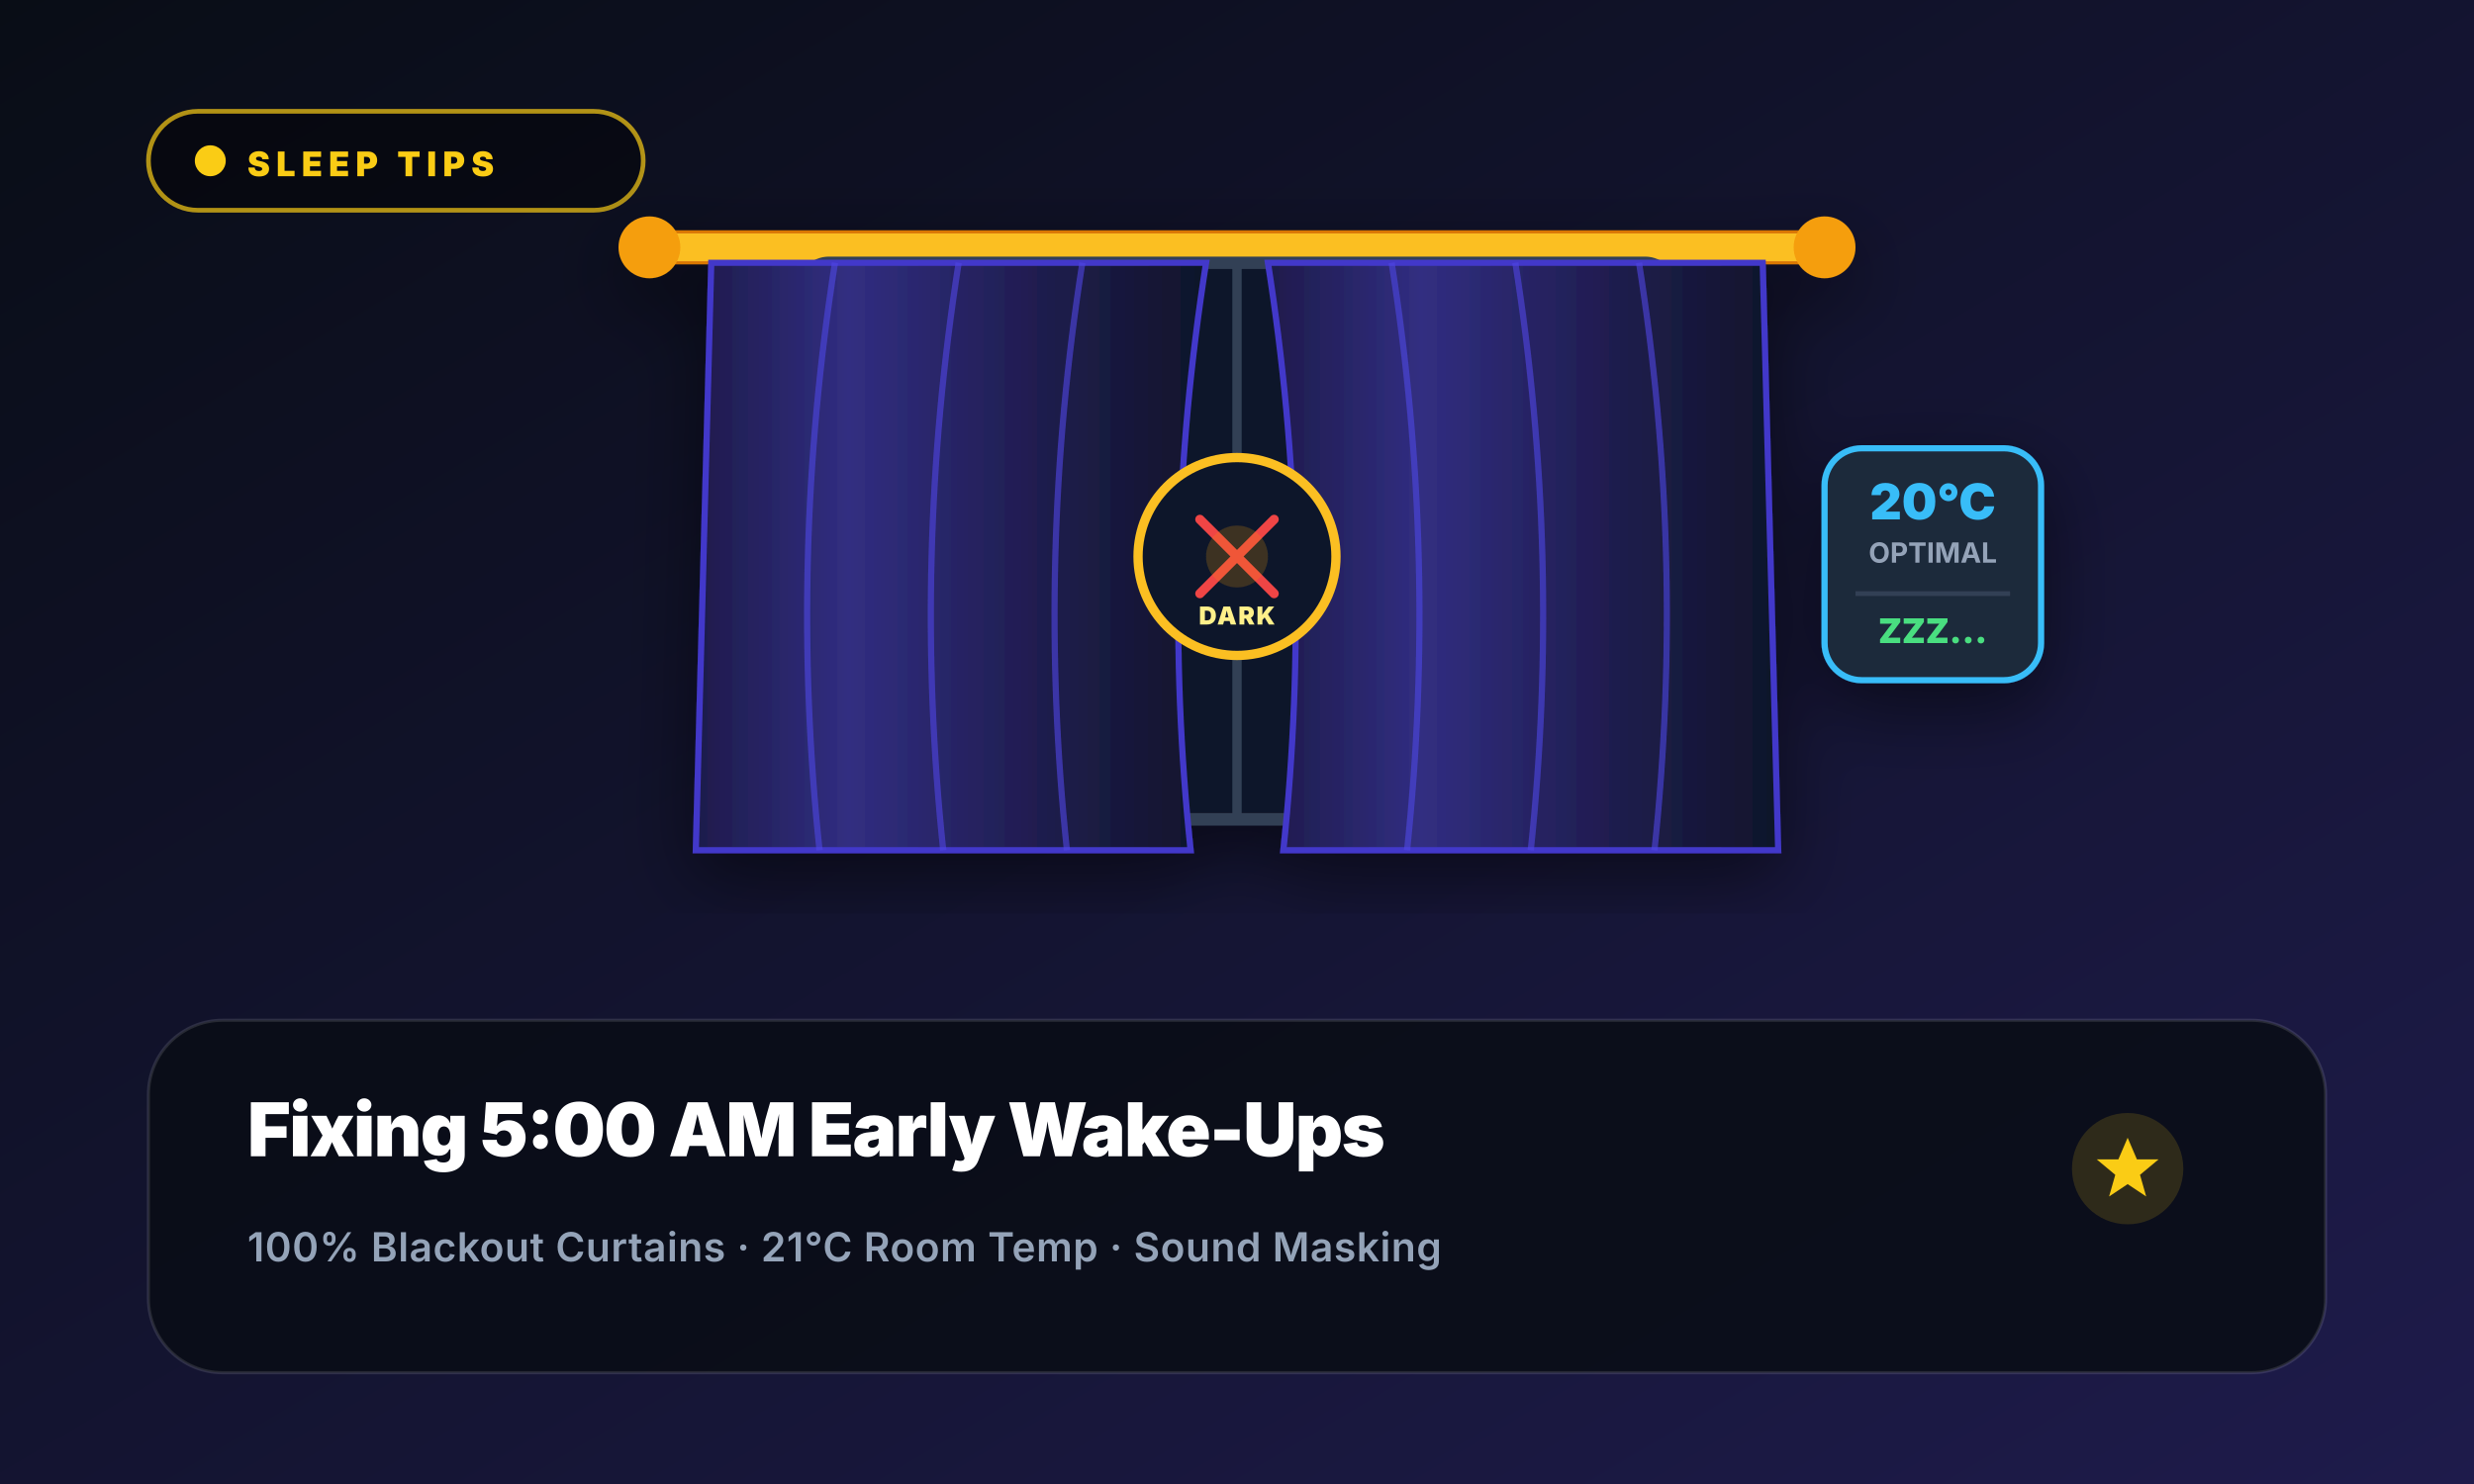
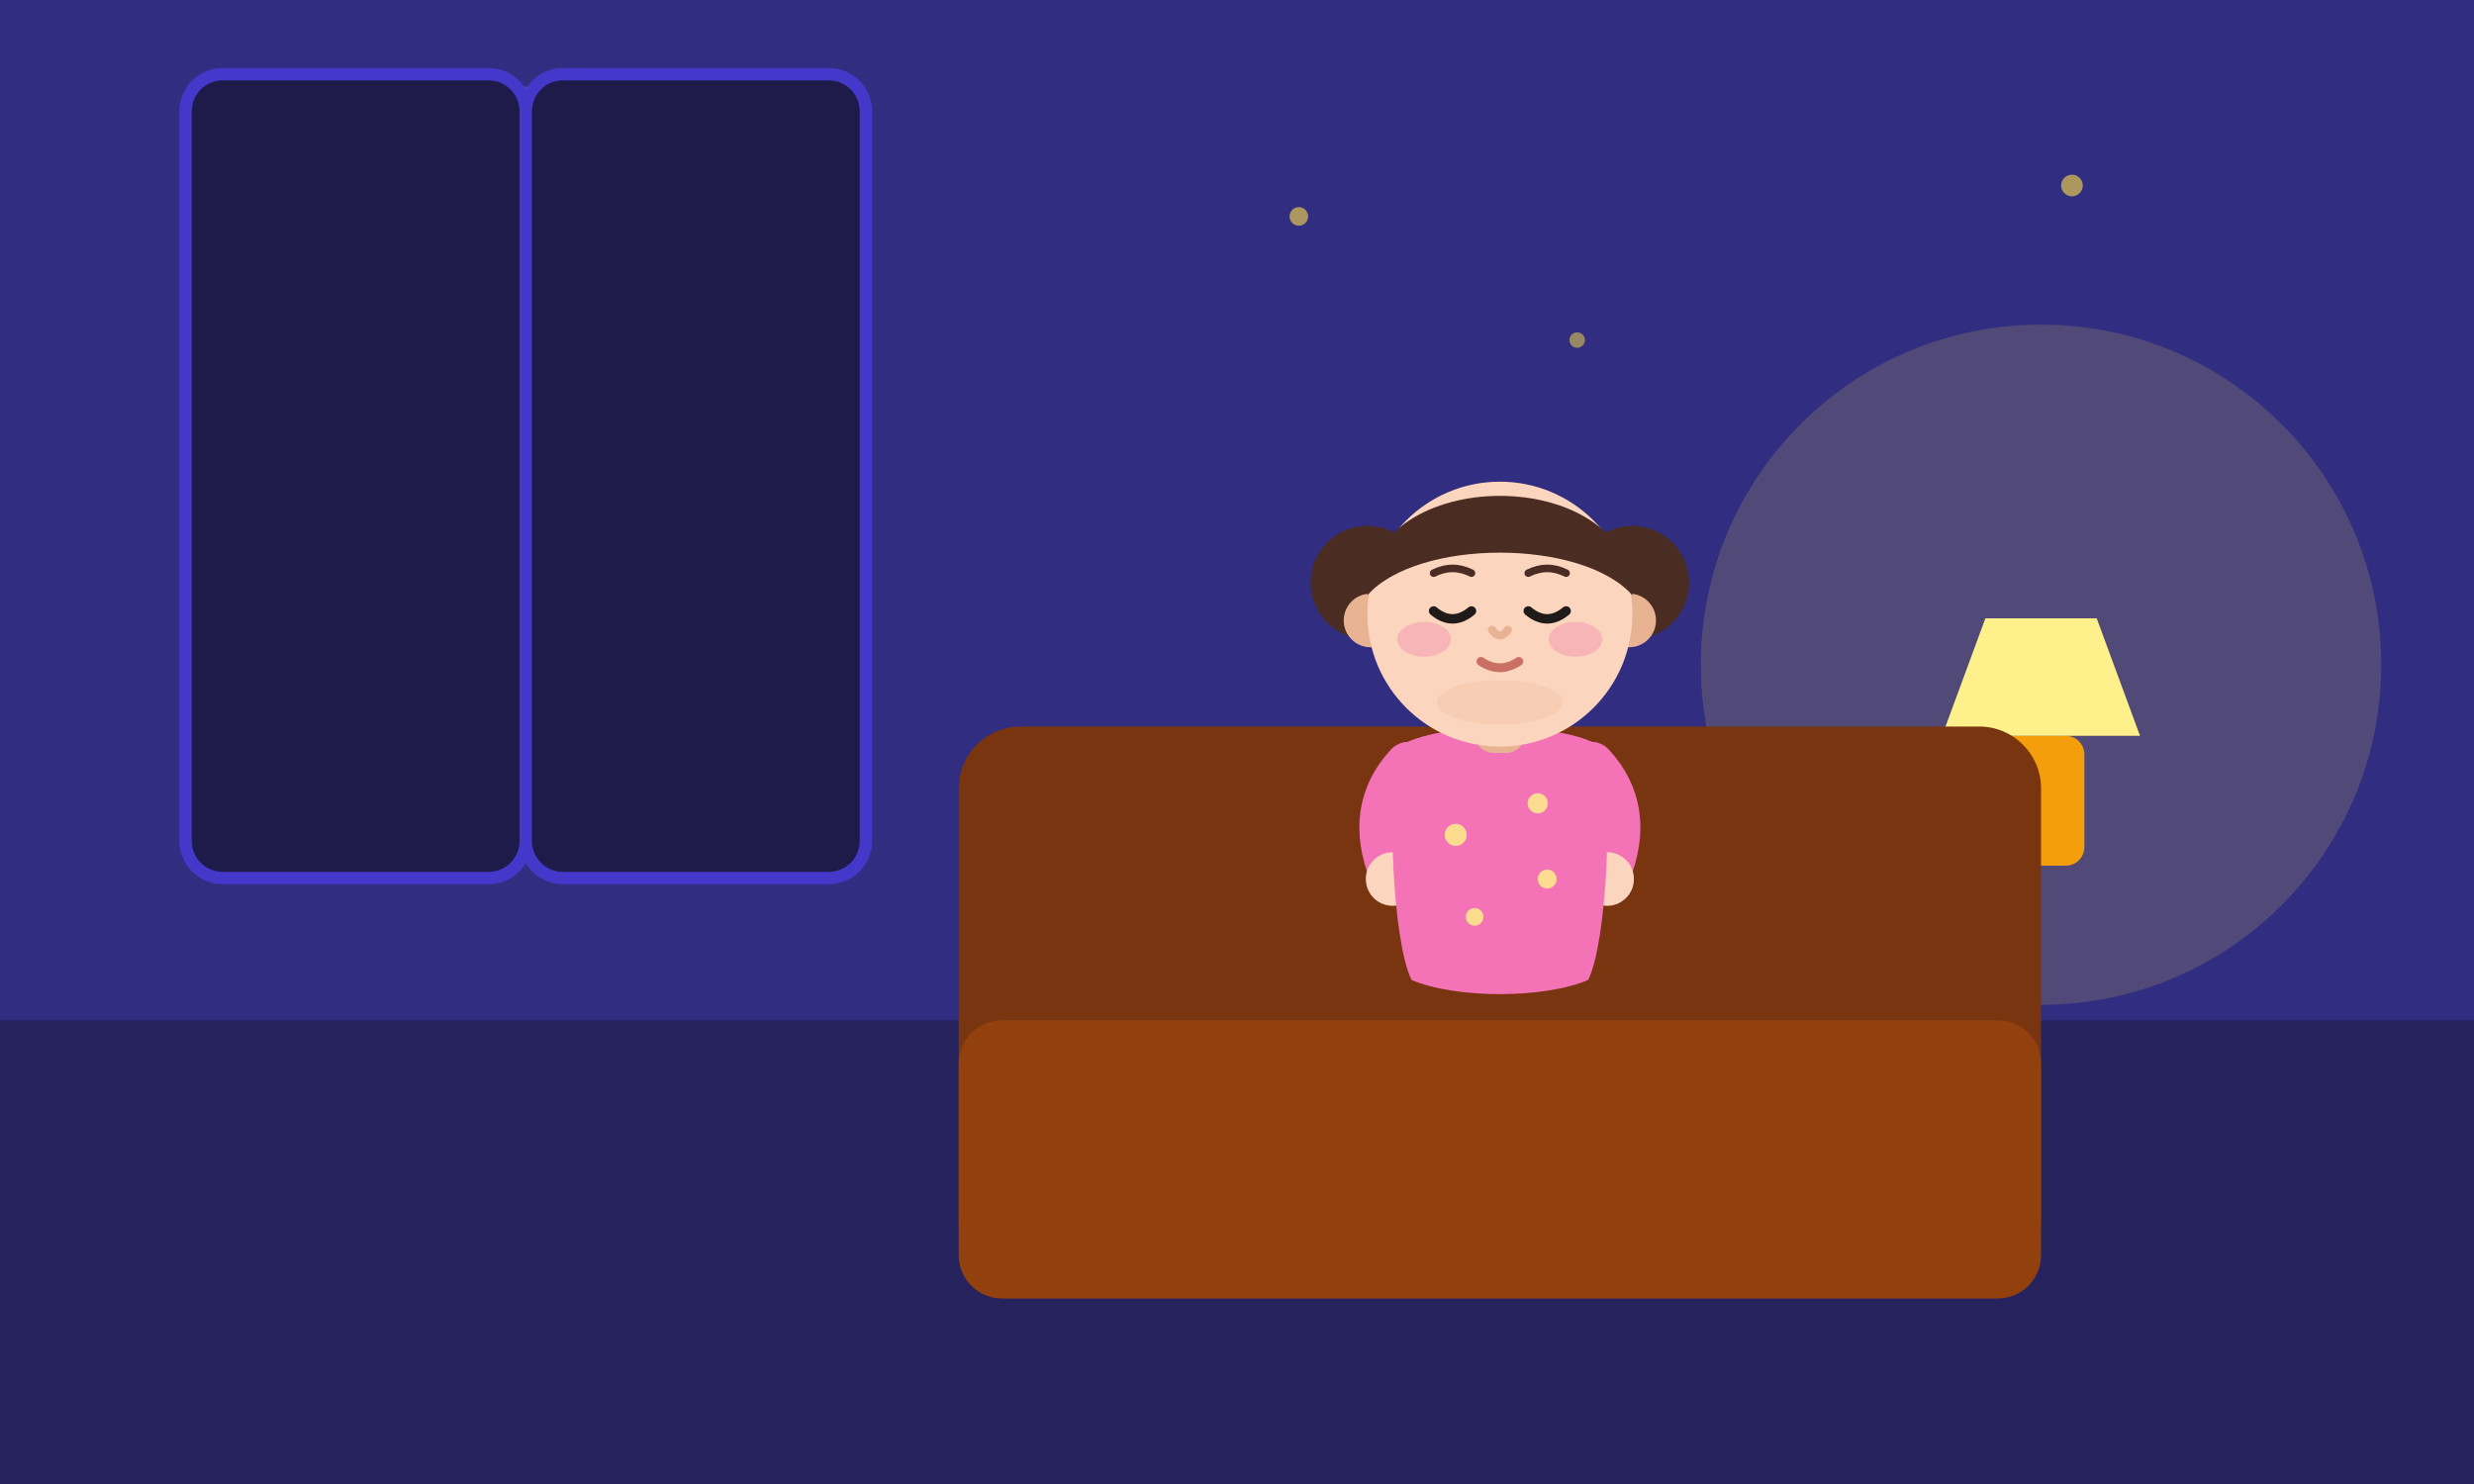
<svg xmlns="http://www.w3.org/2000/svg" viewBox="0 0 800 480" width="800" height="480">
  <defs>
-     <linearGradient id="bgGrad" x1="0%" y1="0%" x2="100%" y2="100%">
-       <stop offset="0%" stop-color="#090d16" />
-       <stop offset="100%" stop-color="#1e1b4b" />
-     </linearGradient>
-     <linearGradient id="curtainGrad" x1="0%" y1="0%" x2="100%" y2="0%">
-       <stop offset="0%" stop-color="#1e1b4b" />
-       <stop offset="30%" stop-color="#312e81" />
-       <stop offset="70%" stop-color="#1e1b4b" />
-       <stop offset="100%" stop-color="#0f172a" />
-     </linearGradient>
-     <filter id="shadow" x="-10%" y="-10%" width="120%" height="120%">
-       <feDropShadow dx="0" dy="8" stdDeviation="12" flood-color="#000000" flood-opacity="0.5" />
+     <filter id="softShadow_s5" x="-20%" y="-20%" width="140%" height="140%">
+       <feDropShadow dx="0" dy="8" stdDeviation="10" flood-color="#1e293b" flood-opacity="0.12" />
    </filter>
  </defs>
-   <rect width="800" height="480" fill="url(#bgGrad)" />
-   <g transform="translate(48, 36)">
-     <rect width="160" height="32" rx="16" fill="#000000" opacity="0.4" />
-     <rect width="160" height="32" rx="16" fill="none" stroke="#facc15" stroke-width="1.5" opacity="0.7" />
-     <circle cx="20" cy="16" r="5" fill="#facc15" />
-     <text x="32" y="21" font-family="system-ui, -apple-system, sans-serif" font-weight="900" font-size="11" fill="#facc15" letter-spacing="2">SLEEP TIPS</text>
+   <rect width="800" height="480" fill="#312E81" />
+   <rect y="330" width="800" height="150" fill="#1E1B4B" opacity="0.65" />
+   <rect x="85" y="42" width="170" height="185" rx="18" fill="#1E1B4B" stroke="#6366F1" stroke-width="6" />
+   <path d="M195,88 A24,24 0 1,0 212,118 A18,18 0 1,1 195,88 Z" fill="#FEF08A" />
+   <circle cx="122" cy="82" r="3" fill="#FEF08A" />
+   <circle cx="152" cy="112" r="2.2" fill="#FFFFFF" />
+   <circle cx="132" cy="148" r="2.8" fill="#FEF08A" />
+   <circle cx="420" cy="70" r="3" fill="#FDE047" opacity="0.6" />
+   <circle cx="510" cy="110" r="2.5" fill="#FDE047" opacity="0.5" />
+   <circle cx="670" cy="60" r="3.5" fill="#FDE047" opacity="0.6" />
+   <circle cx="660" cy="215" r="110" fill="#FDE047" opacity="0.16" />
+   <rect x="646" y="238" width="28" height="42" rx="6" fill="#F59E0B" />
+   <polygon points="628,238 692,238 678,200 642,200" fill="#FEF08A" />
+   <rect x="65" y="28" width="210" height="220" rx="16" fill="#FDE047" opacity="0.22" />
+   <rect x="60" y="24" width="110" height="260" rx="12" fill="#1E1B4B" stroke="#4338CA" stroke-width="4" />
+   <rect x="170" y="24" width="110" height="260" rx="12" fill="#1E1B4B" stroke="#4338CA" stroke-width="4" />
+   <rect x="310" y="235" width="350" height="180" rx="20" fill="#78350F" />
+   <g transform="translate(485, 268) scale(1.02)">
+     <path d="M-29,-20 Q-42,-6 -34,14" fill="none" stroke="#F472B6" stroke-width="15" stroke-linecap="round" />
+     <circle cx="-34" cy="16" r="8.5" fill="#FBD5BD" />
+     <path d="M29,-20 Q42,-6 34,14" fill="none" stroke="#F472B6" stroke-width="15" stroke-linecap="round" />
+     <circle cx="34" cy="16" r="8.5" fill="#FBD5BD" />
+     <path d="M-32,-26 C-36,-10 -34,36 -28,48 C-14,54 14,54 28,48 C34,36 36,-10 32,-26 C20,-34 -20,-34 -32,-26 Z" fill="#F472B6" />
+     <circle cx="-14" cy="2" r="3.5" fill="#FEF08A" opacity="0.85" />
+     <circle cx="15" cy="16" r="3" fill="#FEF08A" opacity="0.85" />
+     <circle cx="-8" cy="28" r="2.8" fill="#FEF08A" opacity="0.85" />
+     <circle cx="12" cy="-8" r="3.2" fill="#FEF08A" opacity="0.85" />
+     <rect x="-8" y="-38" width="16" height="14" rx="6" fill="#E8B393" />
+     <circle cx="-42" cy="-78" r="18" fill="#4A2C22" />
+     <circle cx="42" cy="-78" r="18" fill="#4A2C22" />
+     <circle cx="-34" cy="-84" r="5" fill="#FB7185" />
+     <circle cx="34" cy="-84" r="5" fill="#FB7185" />
+     <circle cx="-41" cy="-66" r="8.5" fill="#E8B393" />
+     <circle cx="41" cy="-66" r="8.5" fill="#E8B393" />
+     <circle cx="0" cy="-68" r="42" fill="#FBD5BD" />
+     <ellipse cx="0" cy="-40" rx="20" ry="7" fill="#E8B393" opacity="0.22" />
+     <ellipse cx="-24" cy="-60" rx="8.5" ry="5.5" fill="#F48FB1" opacity="0.45" />
+     <ellipse cx="24" cy="-60" rx="8.5" ry="5.5" fill="#F48FB1" opacity="0.45" />
+     <path d="M-2.5,-63 Q0,-59.5 2.5,-63" fill="none" stroke="#E8B393" stroke-width="2.6" stroke-linecap="round" />
+     <path d="M-21,-81 Q-15,-84 -9,-81" fill="none" stroke="#4A2C22" stroke-width="2.4" stroke-linecap="round" />
+     <path d="M9,-81 Q15,-84 21,-81" fill="none" stroke="#4A2C22" stroke-width="2.4" stroke-linecap="round" />
+     <path d="M-21,-69 Q-15,-64 -9,-69" fill="none" stroke="#1E1B18" stroke-width="3" stroke-linecap="round" />
+     <path d="M9,-69 Q15,-64 21,-69" fill="none" stroke="#1E1B18" stroke-width="3" stroke-linecap="round" />
+     <path d="M-6,-53 Q0,-49 6,-53" fill="none" stroke="#C96F63" stroke-width="2.8" stroke-linecap="round" />
+     <path d="M-42,-74 C-42,-116 42,-116 42,-74 C26,-92 -26,-92 -42,-74 Z" fill="#4A2C22" />
  </g>
-   <g filter="url(#shadow)" transform="translate(400, 180)">
-     <rect x="-190" y="-105" width="380" height="10" rx="5" fill="#fbbf24" stroke="#d97706" stroke-width="1" />
-     <circle cx="-190" cy="-100" r="10" fill="#f59e0b" />
-     <circle cx="190" cy="-100" r="10" fill="#f59e0b" />
-     <rect x="-140" y="-95" width="280" height="180" rx="8" fill="#0f172a" stroke="#334155" stroke-width="4" />
-     <line x1="0" y1="-95" x2="0" y2="85" stroke="#334155" stroke-width="3" />
-     <line x1="-140" y1="-5" x2="140" y2="-5" stroke="#334155" stroke-width="3" />
-     <circle cx="-60" cy="-50" r="2" fill="#fef08a" opacity="0.8" />
-     <circle cx="70" cy="-60" r="2.5" fill="#fef08a" opacity="0.9" />
-     <path d="M 90 -45 A 14 14 0 0 0 80 -25 A 14 14 0 1 1 90 -45 Z" fill="#fef08a" opacity="0.85" />
-     <path d="M -170 -95 L -10 -95 Q -25 0 -15 95 L -175 95 Z" fill="url(#curtainGrad)" stroke="#4338ca" stroke-width="2" />
-     <path d="M -130 -95 Q -145 0 -135 95" stroke="#4f46e5" stroke-width="2" fill="none" opacity="0.6" />
-     <path d="M -90 -95 Q -105 0 -95 95" stroke="#4f46e5" stroke-width="2" fill="none" opacity="0.6" />
-     <path d="M -50 -95 Q -65 0 -55 95" stroke="#4f46e5" stroke-width="2" fill="none" opacity="0.6" />
-     <path d="M 10 -95 L 170 -95 L 175 95 L 15 95 Q 25 0 10 -95 Z" fill="url(#curtainGrad)" stroke="#4338ca" stroke-width="2" />
-     <path d="M 50 -95 Q 65 0 55 95" stroke="#4f46e5" stroke-width="2" fill="none" opacity="0.6" />
-     <path d="M 90 -95 Q 105 0 95 95" stroke="#4f46e5" stroke-width="2" fill="none" opacity="0.6" />
-     <path d="M 130 -95 Q 145 0 135 95" stroke="#4f46e5" stroke-width="2" fill="none" opacity="0.6" />
-     <circle cx="0" cy="0" r="32" fill="#0f172a" stroke="#fbbf24" stroke-width="3" />
-     <path d="M -12 -12 L 12 12 M 12 -12 L -12 12" stroke="#ef4444" stroke-width="3" stroke-linecap="round" />
-     <circle cx="0" cy="0" r="10" fill="#f59e0b" opacity="0.2" />
-     <text x="0" y="22" font-family="system-ui, -apple-system, sans-serif" font-weight="900" font-size="8" fill="#fef08a" text-anchor="middle" letter-spacing="0.5">DARK</text>
-     <g transform="translate(225, 10)">
-       <rect x="-35" y="-45" width="70" height="75" rx="12" fill="#1e293b" stroke="#38bdf8" stroke-width="2" />
-       <text x="0" y="-22" font-family="system-ui, -apple-system, sans-serif" font-weight="900" font-size="16" fill="#38bdf8" text-anchor="middle">20°C</text>
-       <text x="0" y="-8" font-family="system-ui, -apple-system, sans-serif" font-weight="700" font-size="9" fill="#94a3b8" text-anchor="middle">OPTIMAL</text>
-       <line x1="-25" y1="2" x2="25" y2="2" stroke="#334155" stroke-width="1.5" />
-       <text x="0" y="18" font-family="system-ui, -apple-system, sans-serif" font-weight="900" font-size="11" fill="#4ade80" text-anchor="middle">ZZZ...</text>
-     </g>
-   </g>
-   <g transform="translate(48, 330)">
-     <rect width="704" height="114" rx="24" fill="#090d16" opacity="0.88" />
-     <rect width="704" height="114" rx="24" fill="none" stroke="#ffffff" stroke-width="1" opacity="0.12" />
-     <text x="32" y="44" font-family="system-ui, -apple-system, sans-serif" font-weight="900" font-size="24" fill="#ffffff" letter-spacing="-0.5">Fixing 5:00 AM Early Wake-Ups</text>
-     <text x="32" y="78" font-family="system-ui, -apple-system, sans-serif" font-weight="600" font-size="13" fill="#94a3b8" letter-spacing="0.2">100% Blackout Curtains · 21°C Room Temp · Sound Masking</text>
-     <g transform="translate(640, 48)">
-       <circle cx="0" cy="0" r="18" fill="#facc15" opacity="0.15" />
-       <polygon points="0,-10 3,-3 10,-3 4,2 6,9 0,5 -6,9 -4,2 -10,-3 -3,-3" fill="#facc15" />
-     </g>
-   </g>
+   <rect x="310" y="330" width="350" height="90" rx="14" fill="#92400E" />
</svg>
